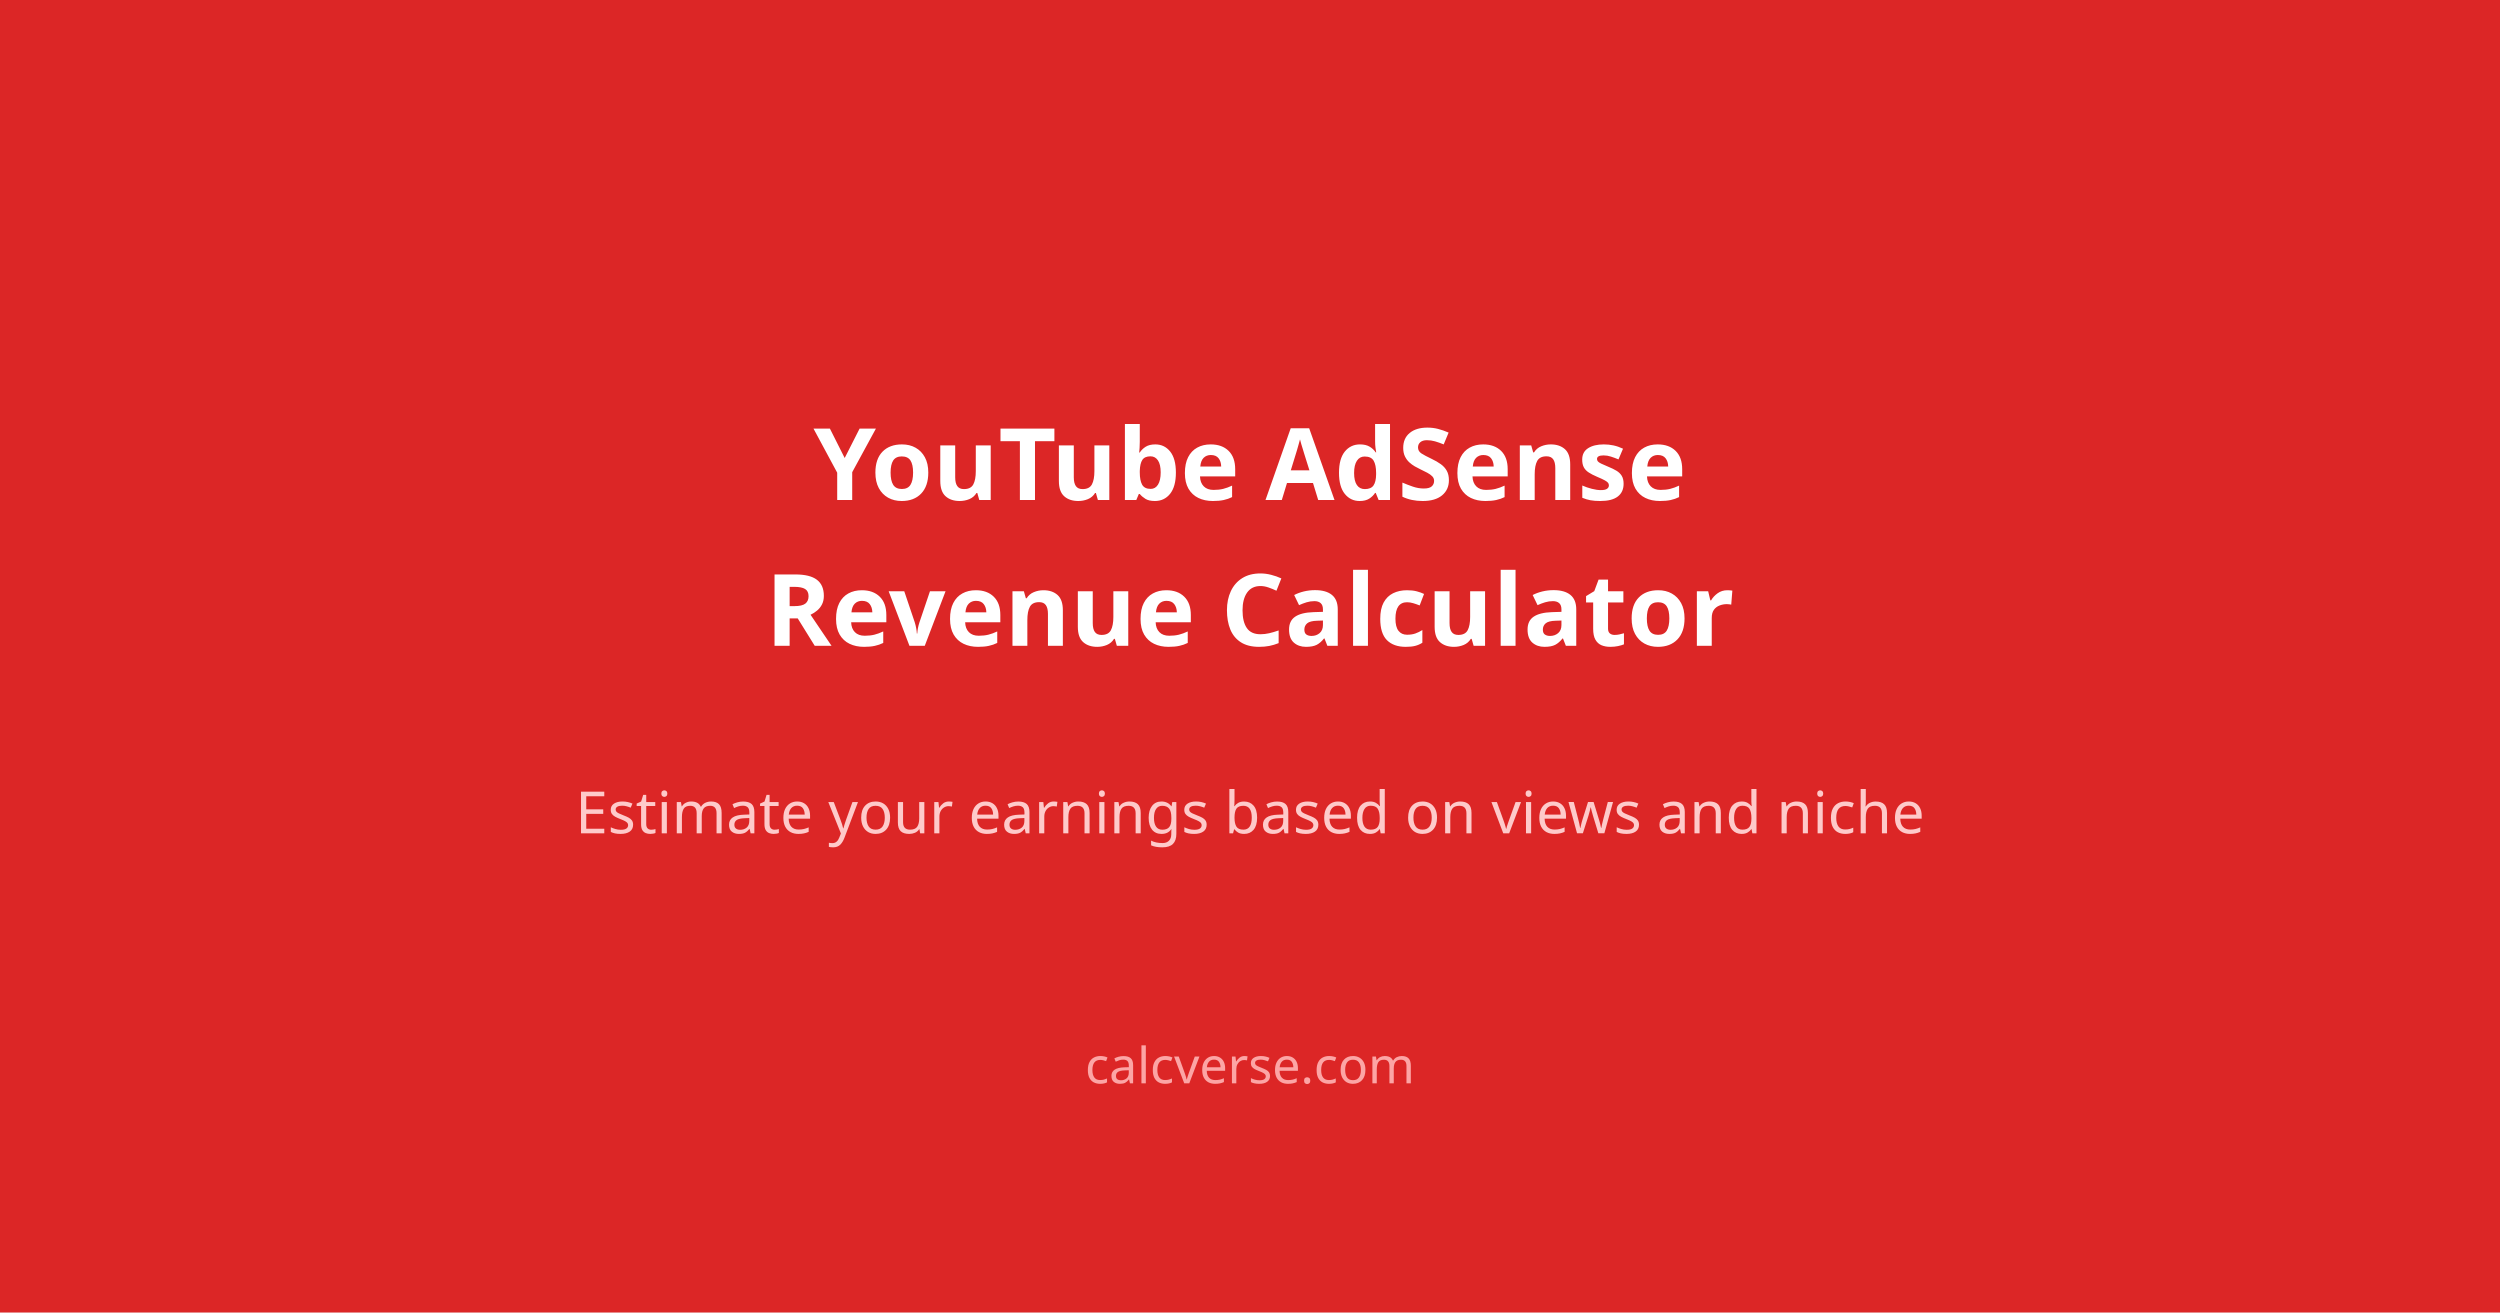
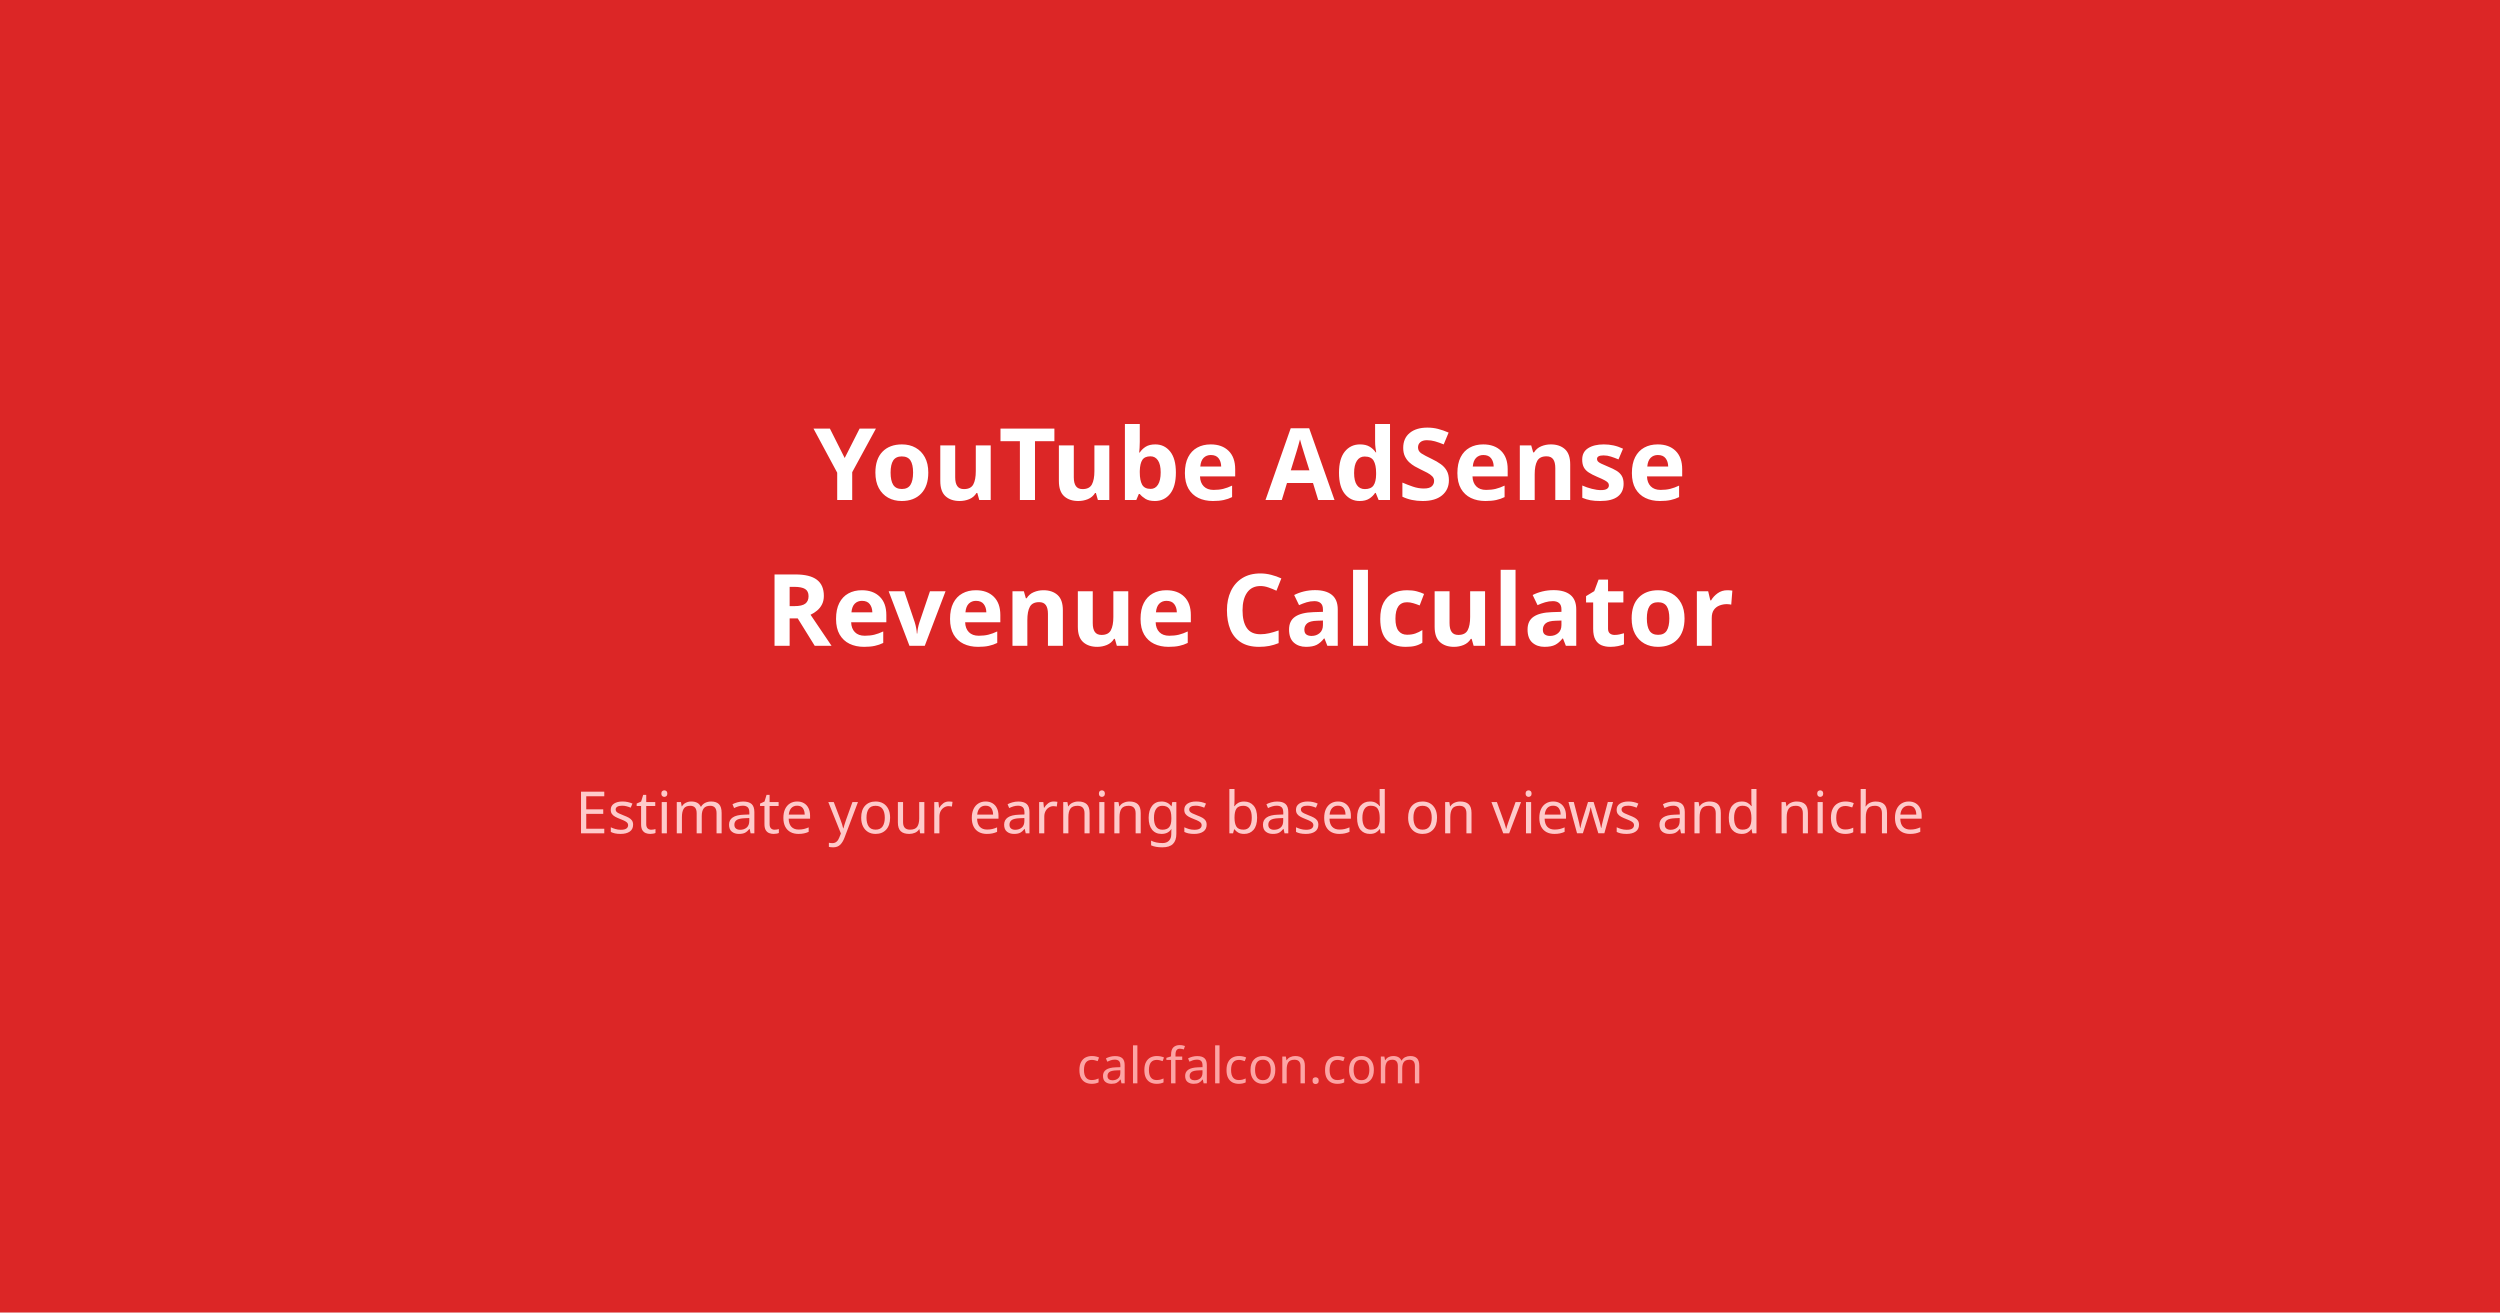
<svg xmlns="http://www.w3.org/2000/svg" width="1200" height="630">
  <rect width="1200" height="630" fill="#dc2626" />
  <text x="600" y="240" font-family="system-ui, sans-serif" font-size="48" font-weight="bold" fill="white" text-anchor="middle">YouTube AdSense</text>
  <text x="600" y="310" font-family="system-ui, sans-serif" font-size="48" font-weight="bold" fill="white" text-anchor="middle">Revenue Calculator</text>
  <text x="600" y="400" font-family="system-ui, sans-serif" font-size="28" fill="#fecaca" text-anchor="middle">Estimate your earnings based on views and niche</text>
-   <text x="600" y="520" font-family="system-ui, sans-serif" font-size="24" fill="#fca5a5" text-anchor="middle">calcverse.com</text>
+   <text x="600" y="520" font-family="system-ui, sans-serif" font-size="24" fill="#fca5a5" text-anchor="middle">calcfalcon.com</text>
</svg>
